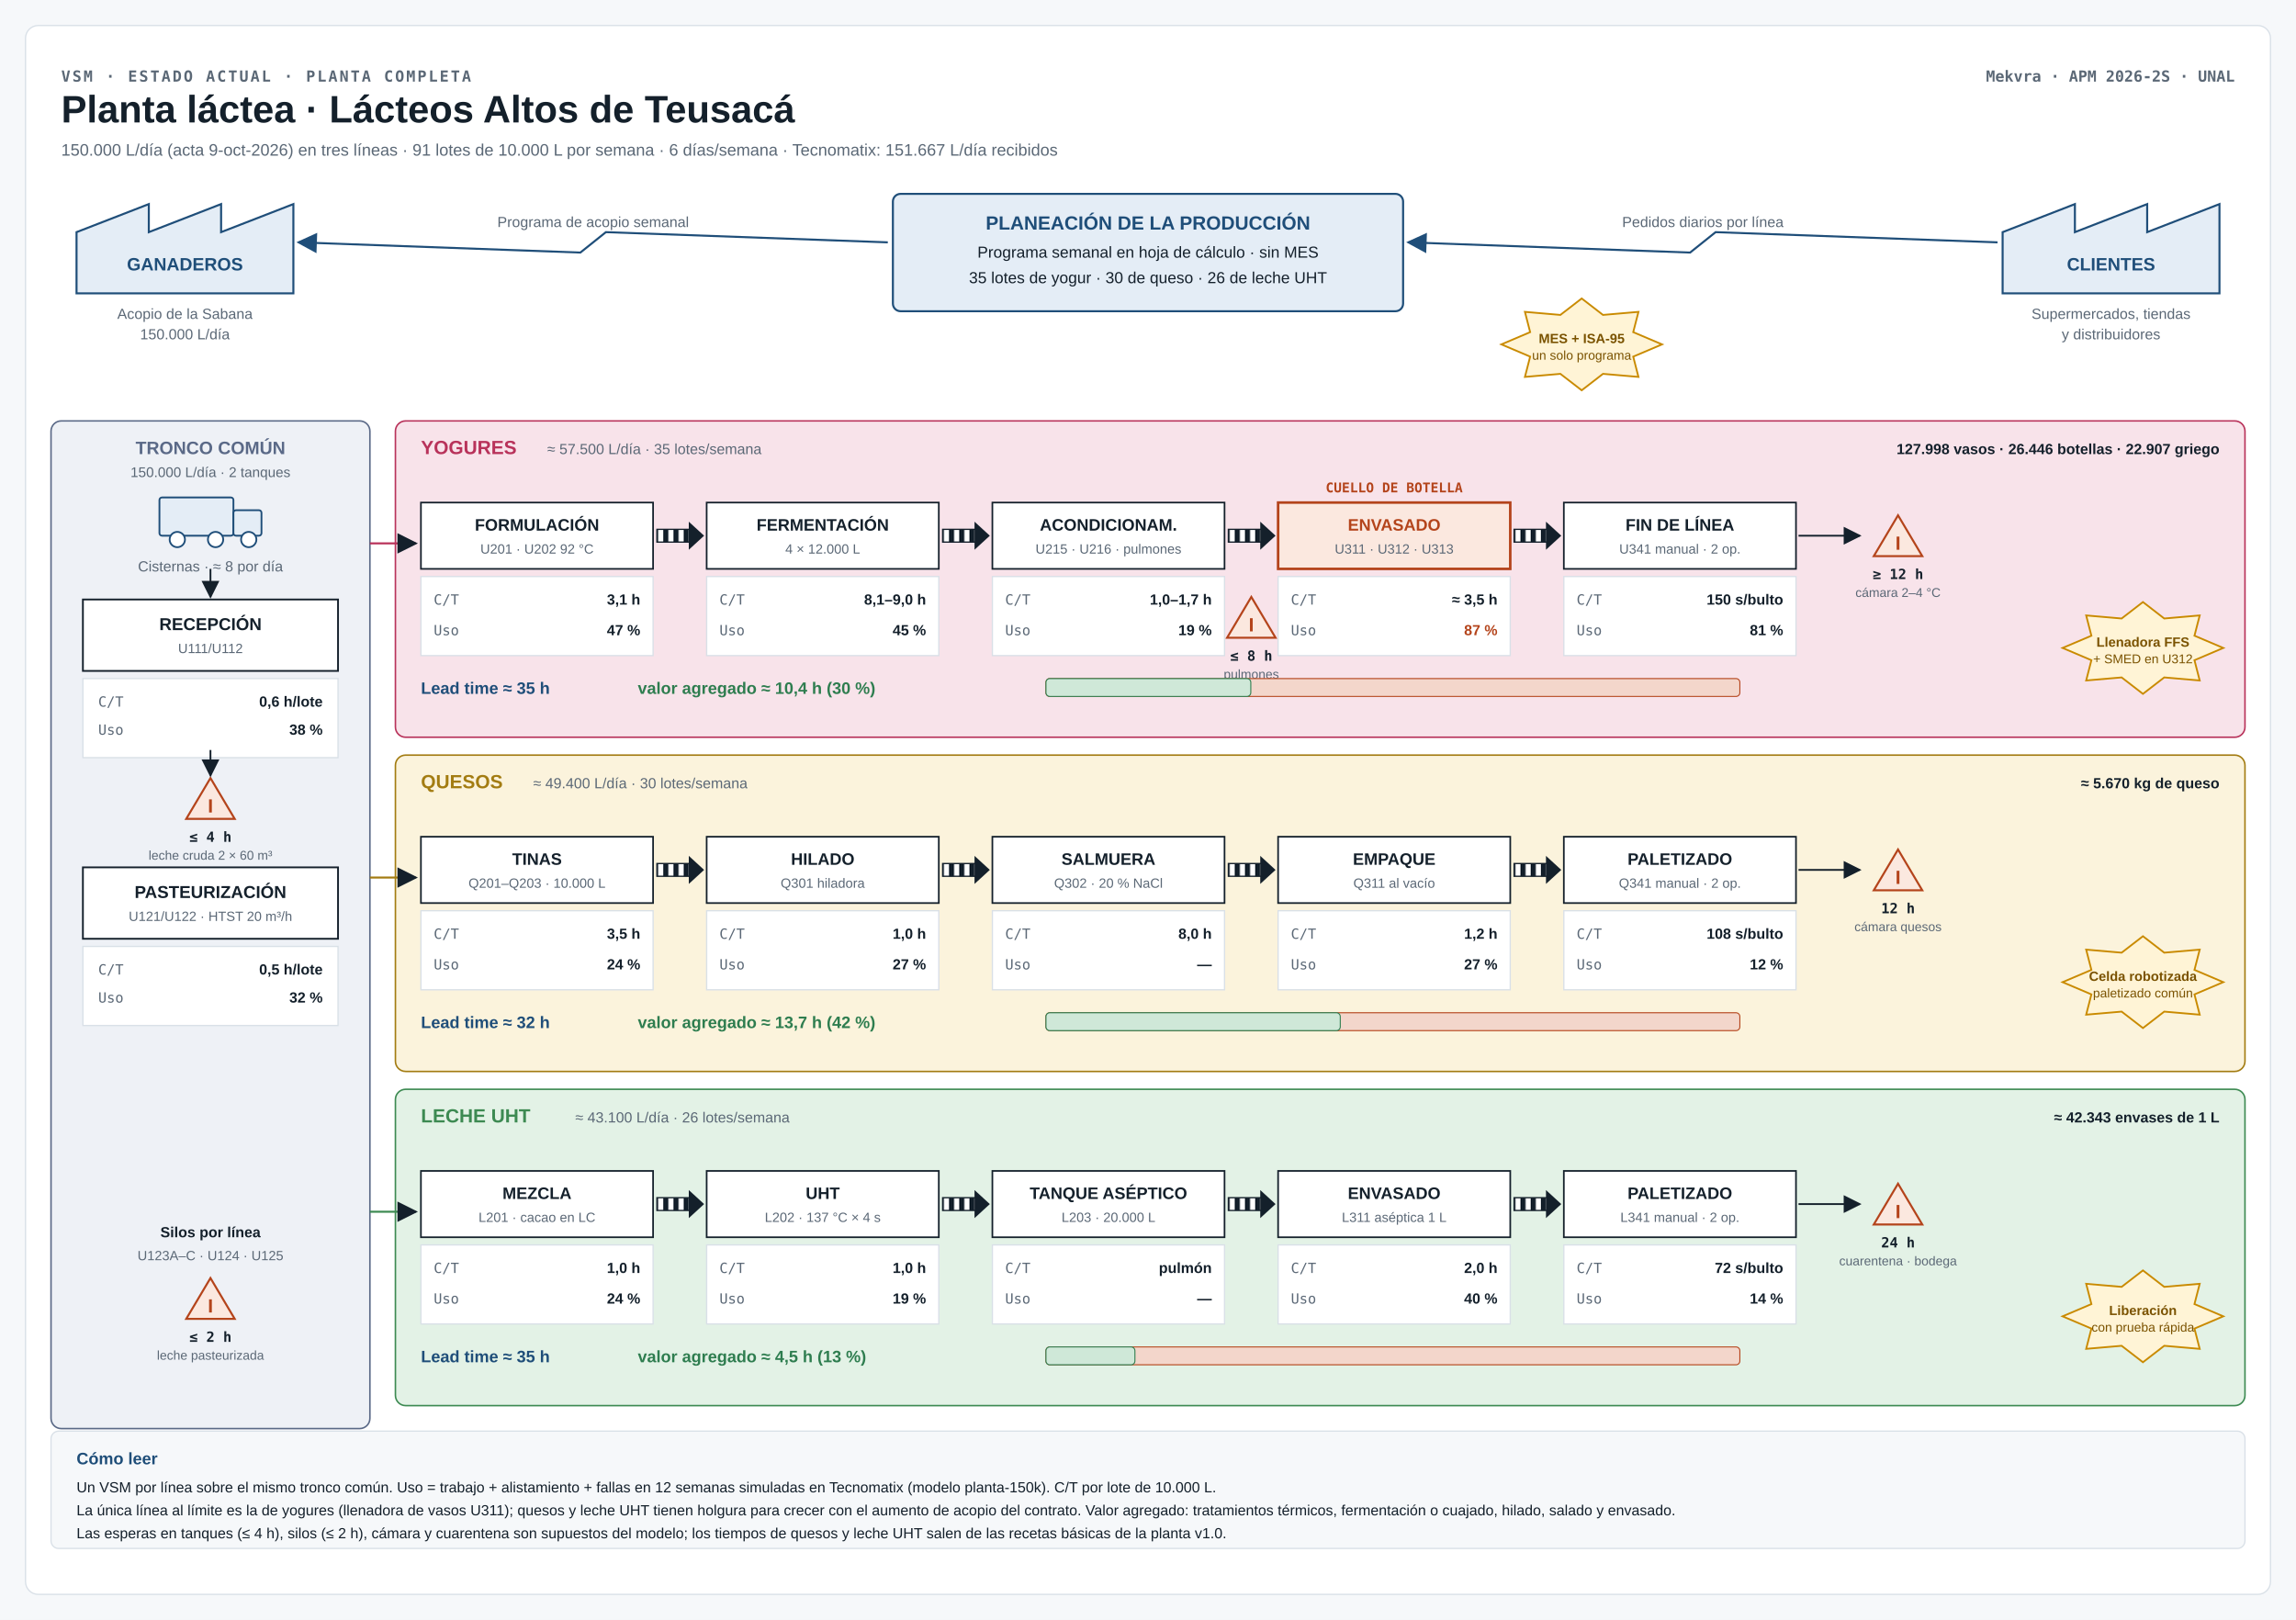
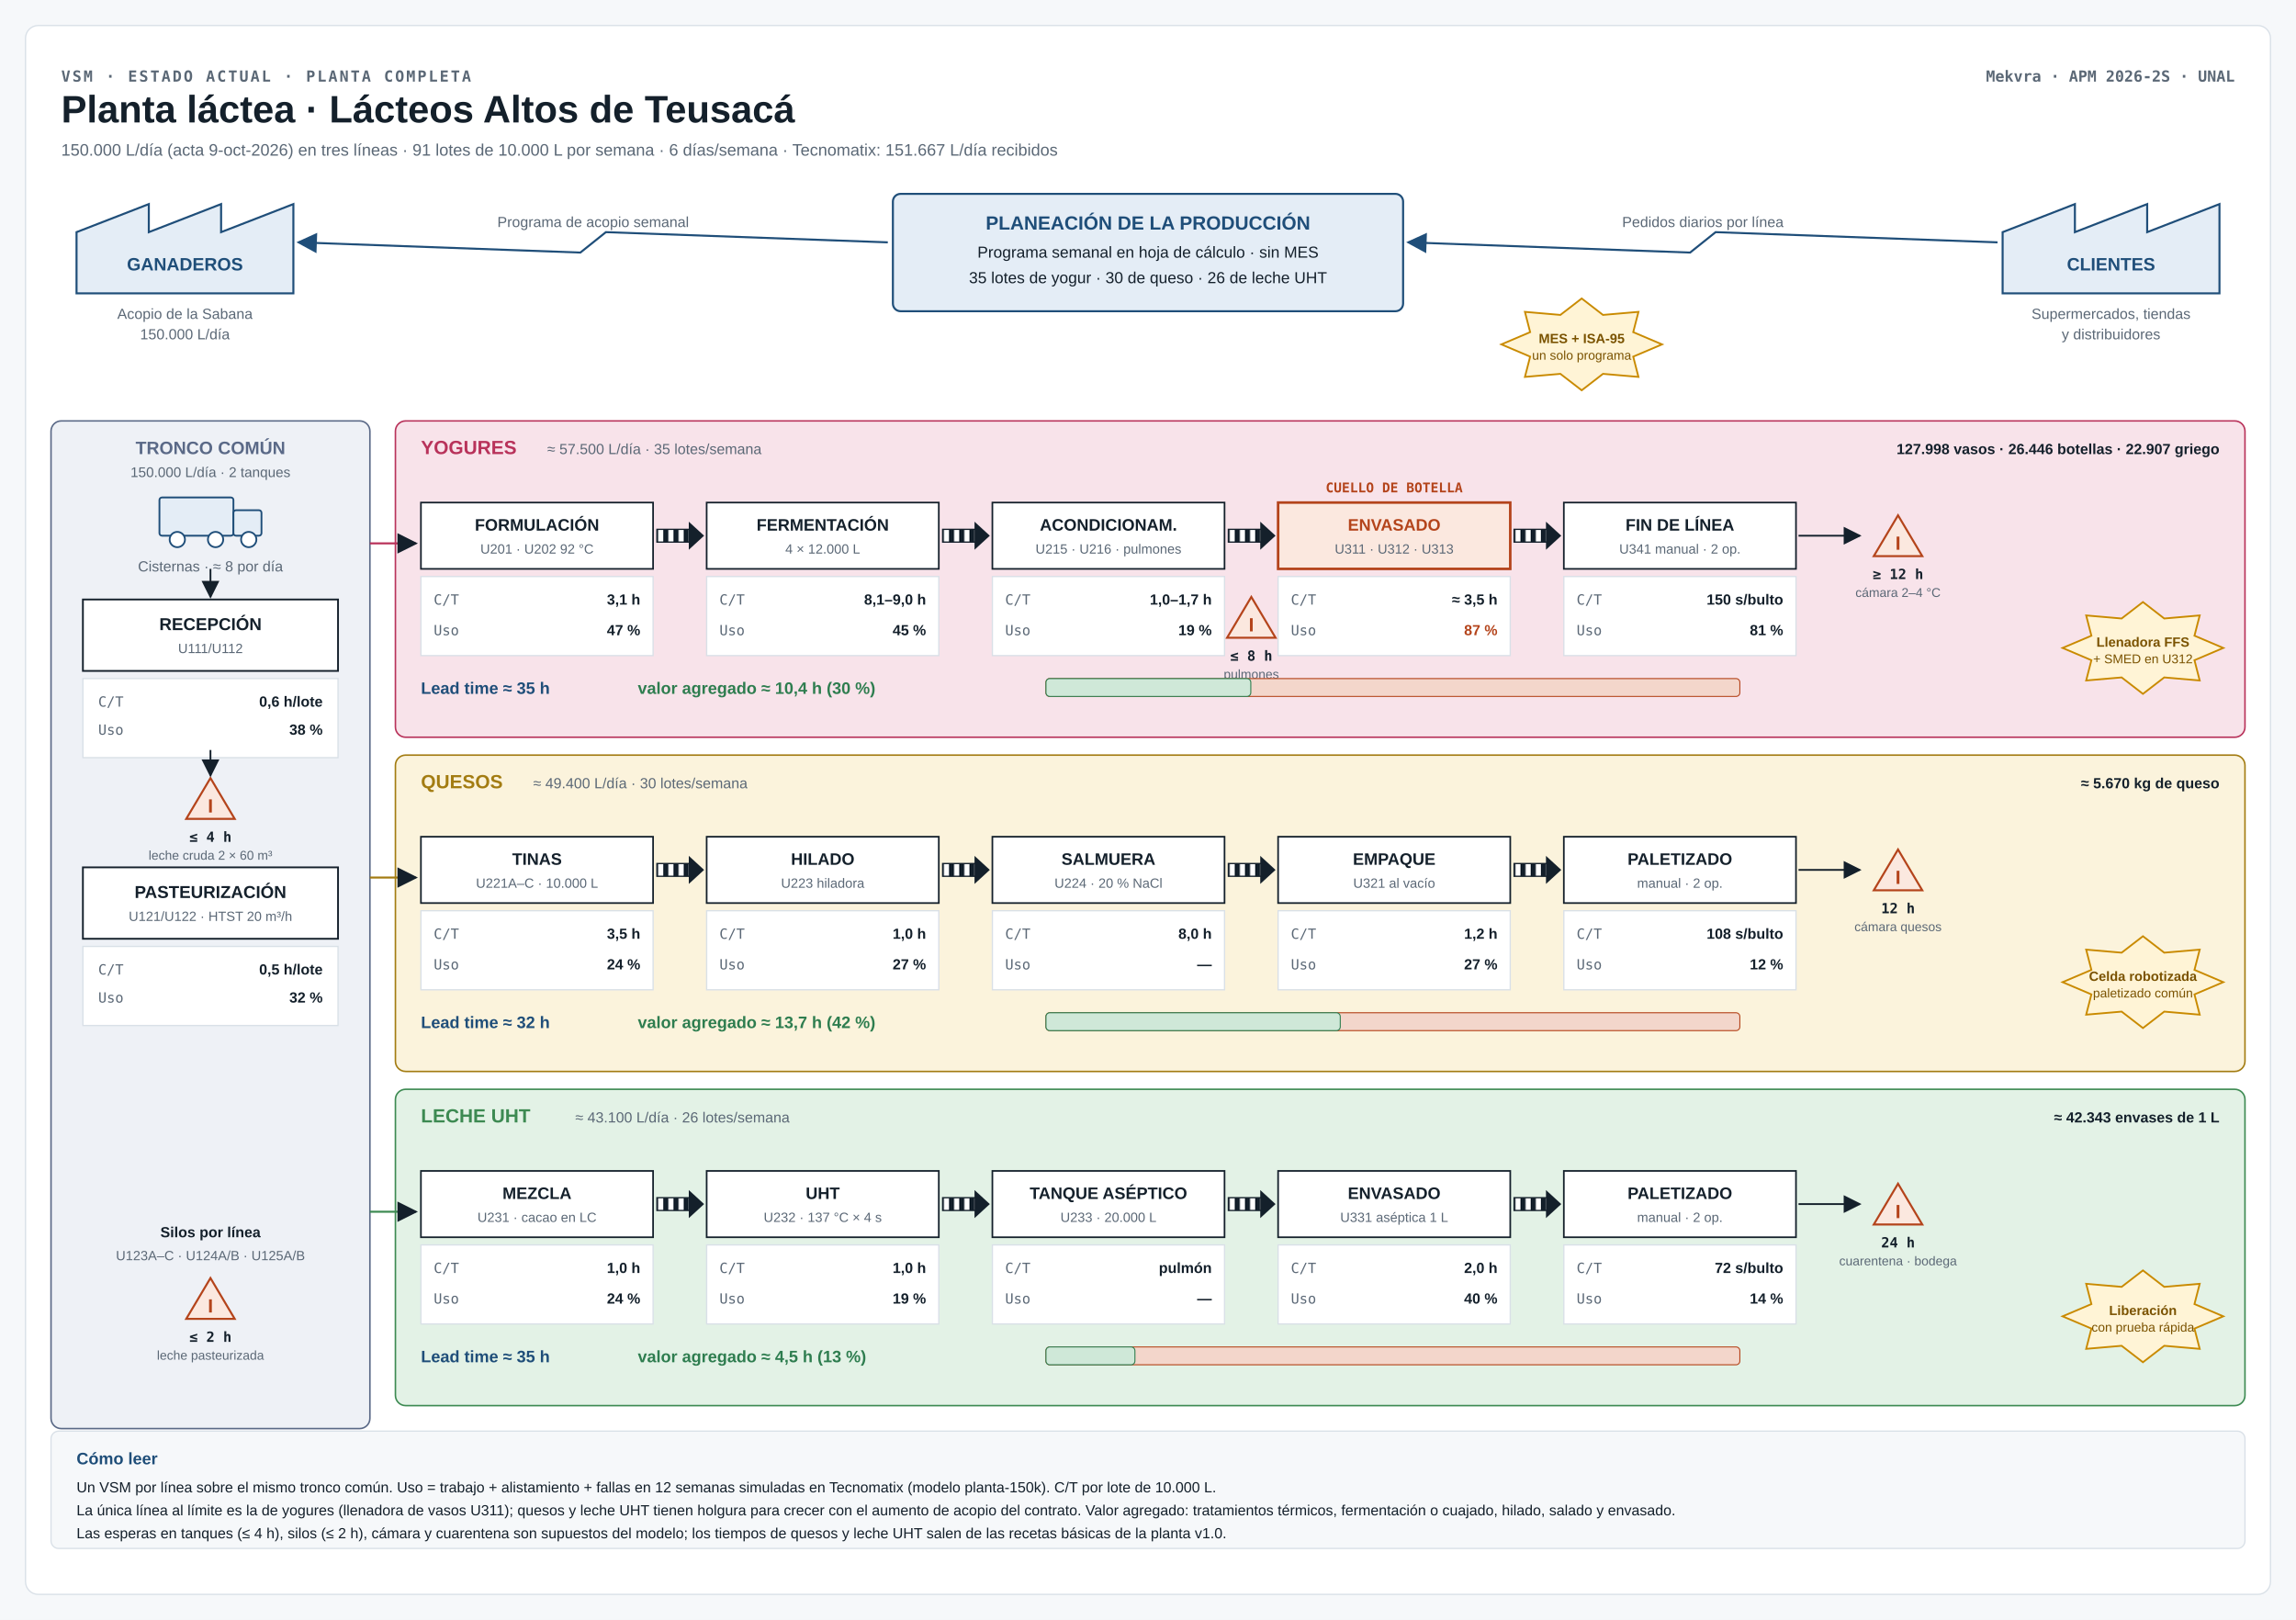
<svg xmlns="http://www.w3.org/2000/svg" viewBox="0 0 1800 1270" width="1800" height="1270">
  <defs>
    <pattern id="rayas" width="8" height="10" patternUnits="userSpaceOnUse">
      <rect width="8" height="10" fill="#ffffff" />
      <rect width="4" height="10" fill="#14202b" />
    </pattern>
    <marker id="punta" markerWidth="10" markerHeight="10" refX="9" refY="5" orient="auto">
      <path d="M0,0 L10,5 L0,10 z" fill="#14202b" />
    </marker>
    <marker id="punta_a" markerWidth="10" markerHeight="10" refX="9" refY="5" orient="auto">
      <path d="M0,0 L10,5 L0,10 z" fill="#1f4e79" />
    </marker>
  </defs>
  <rect width="1800" height="1270" fill="#f6f8fa" />
  <rect x="20" y="20" width="1760" height="1230" rx="10" fill="#ffffff" stroke="#d9e0e7" stroke-width="1" />
  <text x="48" y="64" font-family="'IBM Plex Mono', Consolas, monospace" font-size="12" font-weight="600" fill="#5b6876" text-anchor="start" letter-spacing="1.5">VSM · ESTADO ACTUAL · PLANTA COMPLETA</text>
  <text x="48" y="96" font-family="Archivo, 'Arial Narrow', Arial, sans-serif" font-size="30" font-weight="800" fill="#14202b" text-anchor="start">Planta láctea · Lácteos Altos de Teusacá</text>
  <text x="48" y="122" font-family="'IBM Plex Sans', 'Segoe UI', Arial, sans-serif" font-size="13" font-weight="400" fill="#5b6876" text-anchor="start">150.000 L/día (acta 9-oct-2026) en tres líneas · 91 lotes de 10.000 L por semana · 6 días/semana · Tecnomatix: 151.667 L/día recibidos</text>
  <text x="1752" y="64" font-family="'IBM Plex Mono', Consolas, monospace" font-size="12" font-weight="600" fill="#5b6876" text-anchor="end">Mekvra · APM 2026-2S · UNAL</text>
  <polygon points="60,230 60,182 116.667,160 116.667,182 173.333,160 173.333,182 230,160 230,230" fill="#e4edf6" stroke="#1f4e79" stroke-width="1.6" />
  <text x="145.0" y="212" font-family="Archivo, 'Arial Narrow', Arial, sans-serif" font-size="14" font-weight="700" fill="#1f4e79" text-anchor="middle">GANADEROS</text>
  <text x="145.0" y="250" font-family="'IBM Plex Sans', 'Segoe UI', Arial, sans-serif" font-size="11.5" font-weight="400" fill="#5b6876" text-anchor="middle">Acopio de la Sabana</text>
  <text x="145.0" y="266" font-family="'IBM Plex Sans', 'Segoe UI', Arial, sans-serif" font-size="11.5" font-weight="400" fill="#5b6876" text-anchor="middle">150.000 L/día</text>
  <polygon points="1570,230 1570,182 1626.667,160 1626.667,182 1683.333,160 1683.333,182 1740,160 1740,230" fill="#e4edf6" stroke="#1f4e79" stroke-width="1.6" />
  <text x="1655.0" y="212" font-family="Archivo, 'Arial Narrow', Arial, sans-serif" font-size="14" font-weight="700" fill="#1f4e79" text-anchor="middle">CLIENTES</text>
  <text x="1655.0" y="250" font-family="'IBM Plex Sans', 'Segoe UI', Arial, sans-serif" font-size="11.5" font-weight="400" fill="#5b6876" text-anchor="middle">Supermercados, tiendas</text>
  <text x="1655.0" y="266" font-family="'IBM Plex Sans', 'Segoe UI', Arial, sans-serif" font-size="11.5" font-weight="400" fill="#5b6876" text-anchor="middle">y distribuidores</text>
  <rect x="700" y="152" width="400" height="92" rx="6" fill="#e4edf6" stroke="#1f4e79" stroke-width="1.6" />
  <text x="900" y="180" font-family="Archivo, 'Arial Narrow', Arial, sans-serif" font-size="15" font-weight="800" fill="#1f4e79" text-anchor="middle">PLANEACIÓN DE LA PRODUCCIÓN</text>
  <text x="900" y="202" font-family="'IBM Plex Sans', 'Segoe UI', Arial, sans-serif" font-size="12.5" font-weight="400" fill="#14202b" text-anchor="middle">Programa semanal en hoja de cálculo · sin MES</text>
  <text x="900" y="222" font-family="'IBM Plex Sans', 'Segoe UI', Arial, sans-serif" font-size="12.5" font-weight="400" fill="#14202b" text-anchor="middle">35 lotes de yogur · 30 de queso · 26 de leche UHT</text>
  <polyline points="1566,190 1345.0,182.0 1325.0,198.0 1104,190" fill="none" stroke="#1f4e79" stroke-width="1.6" marker-end="url(#punta_a)" />
  <text x="1335" y="178" font-family="'IBM Plex Sans', 'Segoe UI', Arial, sans-serif" font-size="11.5" font-weight="400" fill="#5b6876" text-anchor="middle">Pedidos diarios por línea</text>
  <polyline points="696,190 475.0,182.0 455.0,198.0 234,190" fill="none" stroke="#1f4e79" stroke-width="1.6" marker-end="url(#punta_a)" />
  <text x="465" y="178" font-family="'IBM Plex Sans', 'Segoe UI', Arial, sans-serif" font-size="11.5" font-weight="400" fill="#5b6876" text-anchor="middle">Programa de acopio semanal</text>
  <polygon points="1240.0,234.0 1256.7,246.9 1284.5,244.5 1280.4,260.4 1303.0,270.0 1280.4,279.6 1284.5,295.5 1256.7,293.1 1240.0,306.0 1223.3,293.1 1195.5,295.5 1199.6,279.6 1177.0,270.0 1199.6,260.4 1195.5,244.5 1223.3,246.9" fill="#fff4d6" stroke="#c98a00" stroke-width="1.4" />
  <text x="1240" y="269" font-family="'IBM Plex Sans', 'Segoe UI', Arial, sans-serif" font-size="10.5" font-weight="700" fill="#7a5200" text-anchor="middle">MES + ISA-95</text>
  <text x="1240" y="282" font-family="'IBM Plex Sans', 'Segoe UI', Arial, sans-serif" font-size="10" font-weight="400" fill="#7a5200" text-anchor="middle">un solo programa</text>
  <rect x="40" y="330" width="250" height="790" rx="8" fill="#eef1f6" stroke="#5a6987" stroke-width="1.2" />
  <text x="165" y="356" font-family="Archivo, 'Arial Narrow', Arial, sans-serif" font-size="14" font-weight="800" fill="#5a6987" text-anchor="middle">TRONCO COMÚN</text>
  <text x="165" y="374" font-family="'IBM Plex Sans', 'Segoe UI', Arial, sans-serif" font-size="11" font-weight="400" fill="#5b6876" text-anchor="middle">150.000 L/día · 2 tanques</text>
  <rect x="125" y="390" width="58" height="30" rx="2" fill="#e4edf6" stroke="#1f4e79" stroke-width="1.4" />
  <rect x="183" y="400" width="22" height="20" rx="2" fill="#e4edf6" stroke="#1f4e79" stroke-width="1.4" />
  <circle cx="139" cy="423" r="6" fill="#ffffff" stroke="#1f4e79" stroke-width="1.4" />
  <circle cx="169" cy="423" r="6" fill="#ffffff" stroke="#1f4e79" stroke-width="1.4" />
  <circle cx="195" cy="423" r="6" fill="#ffffff" stroke="#1f4e79" stroke-width="1.4" />
  <text x="165" y="448" font-family="'IBM Plex Sans', 'Segoe UI', Arial, sans-serif" font-size="11.5" font-weight="400" fill="#5b6876" text-anchor="middle">Cisternas · ≈ 8 por día</text>
  <rect x="65" y="470" width="200" height="56" rx="0" fill="#ffffff" stroke="#14202b" stroke-width="1.4" />
  <text x="165" y="494" font-family="Archivo, 'Arial Narrow', Arial, sans-serif" font-size="13.5" font-weight="800" fill="#14202b" text-anchor="middle">RECEPCIÓN</text>
  <text x="165" y="512" font-family="'IBM Plex Sans', 'Segoe UI', Arial, sans-serif" font-size="10.5" font-weight="400" fill="#5b6876" text-anchor="middle">U111/U112</text>
  <rect x="65" y="532" width="200" height="62" rx="0" fill="#ffffff" stroke="#d9e0e7" stroke-width="1" />
  <text x="77" y="554" font-family="'IBM Plex Mono', Consolas, monospace" font-size="11" font-weight="500" fill="#5b6876" text-anchor="start">C/T</text>
  <text x="253" y="554" font-family="'IBM Plex Sans', 'Segoe UI', Arial, sans-serif" font-size="11.5" font-weight="600" fill="#14202b" text-anchor="end">0,6 h/lote</text>
  <text x="77" y="576" font-family="'IBM Plex Mono', Consolas, monospace" font-size="11" font-weight="500" fill="#5b6876" text-anchor="start">Uso</text>
  <text x="253" y="576" font-family="'IBM Plex Sans', 'Segoe UI', Arial, sans-serif" font-size="11.5" font-weight="600" fill="#14202b" text-anchor="end">38 %</text>
  <polygon points="165,610 146,642 184,642" fill="#fbe8df" stroke="#b4441b" stroke-width="1.6" />
  <text x="165" y="637" font-family="Archivo, 'Arial Narrow', Arial, sans-serif" font-size="15" font-weight="800" fill="#b4441b" text-anchor="middle">I</text>
  <text x="165" y="660" font-family="'IBM Plex Mono', Consolas, monospace" font-size="11" font-weight="600" fill="#14202b" text-anchor="middle">≤ 4 h</text>
  <text x="165" y="674" font-family="'IBM Plex Sans', 'Segoe UI', Arial, sans-serif" font-size="10" font-weight="400" fill="#5b6876" text-anchor="middle">leche cruda 2 × 60 m³</text>
  <line x1="165" y1="588" x2="165" y2="608" stroke="#14202b" stroke-width="1.4" marker-end="url(#punta)" />
  <rect x="65" y="680" width="200" height="56" rx="0" fill="#ffffff" stroke="#14202b" stroke-width="1.4" />
  <text x="165" y="704" font-family="Archivo, 'Arial Narrow', Arial, sans-serif" font-size="13.5" font-weight="800" fill="#14202b" text-anchor="middle">PASTEURIZACIÓN</text>
  <text x="165" y="722" font-family="'IBM Plex Sans', 'Segoe UI', Arial, sans-serif" font-size="10.5" font-weight="400" fill="#5b6876" text-anchor="middle">U121/U122 · HTST 20 m³/h</text>
  <rect x="65" y="742" width="200" height="62" rx="0" fill="#ffffff" stroke="#d9e0e7" stroke-width="1" />
  <text x="77" y="764" font-family="'IBM Plex Mono', Consolas, monospace" font-size="11" font-weight="500" fill="#5b6876" text-anchor="start">C/T</text>
  <text x="253" y="764" font-family="'IBM Plex Sans', 'Segoe UI', Arial, sans-serif" font-size="11.5" font-weight="600" fill="#14202b" text-anchor="end">0,5 h/lote</text>
  <text x="77" y="786" font-family="'IBM Plex Mono', Consolas, monospace" font-size="11" font-weight="500" fill="#5b6876" text-anchor="start">Uso</text>
  <text x="253" y="786" font-family="'IBM Plex Sans', 'Segoe UI', Arial, sans-serif" font-size="11.5" font-weight="600" fill="#14202b" text-anchor="end">32 %</text>
  <line x1="165" y1="446" x2="165" y2="468" stroke="#14202b" stroke-width="1.4" marker-end="url(#punta)" />
  <text x="165" y="970" font-family="'IBM Plex Sans', 'Segoe UI', Arial, sans-serif" font-size="11.5" font-weight="700" fill="#14202b" text-anchor="middle">Silos por línea</text>
-   <text x="165" y="988" font-family="'IBM Plex Sans', 'Segoe UI', Arial, sans-serif" font-size="10.5" font-weight="400" fill="#5b6876" text-anchor="middle">U123A–C · U124 · U125</text>
+   <text x="165" y="988" font-family="'IBM Plex Sans', 'Segoe UI', Arial, sans-serif" font-size="10.5" font-weight="400" fill="#5b6876" text-anchor="middle">U123A–C · U124A/B · U125A/B</text>
  <polygon points="165,1002 146,1034 184,1034" fill="#fbe8df" stroke="#b4441b" stroke-width="1.6" />
  <text x="165" y="1029" font-family="Archivo, 'Arial Narrow', Arial, sans-serif" font-size="15" font-weight="800" fill="#b4441b" text-anchor="middle">I</text>
  <text x="165" y="1052" font-family="'IBM Plex Mono', Consolas, monospace" font-size="11" font-weight="600" fill="#14202b" text-anchor="middle">≤ 2 h</text>
  <text x="165" y="1066" font-family="'IBM Plex Sans', 'Segoe UI', Arial, sans-serif" font-size="10" font-weight="400" fill="#5b6876" text-anchor="middle">leche pasteurizada</text>
  <rect x="310" y="330" width="1450" height="248" rx="8" fill="#f8e3ea" stroke="#b8325a" stroke-width="1.2" />
  <text x="330" y="356" font-family="Archivo, 'Arial Narrow', Arial, sans-serif" font-size="15" font-weight="800" fill="#b8325a" text-anchor="start">YOGURES</text>
  <text x="429" y="356" font-family="'IBM Plex Sans', 'Segoe UI', Arial, sans-serif" font-size="11.5" font-weight="400" fill="#5b6876" text-anchor="start">≈ 57.500 L/día · 35 lotes/semana</text>
  <text x="1740" y="356" font-family="'IBM Plex Sans', 'Segoe UI', Arial, sans-serif" font-size="11.5" font-weight="600" fill="#14202b" text-anchor="end">127.998 vasos · 26.446 botellas · 22.907 griego</text>
  <line x1="290" y1="426" x2="326" y2="426" stroke="#b8325a" stroke-width="1.6" marker-end="url(#punta)" />
  <rect x="330" y="394" width="182" height="52" rx="0" fill="#ffffff" stroke="#14202b" stroke-width="1.3" />
  <text x="421.0" y="416" font-family="Archivo, 'Arial Narrow', Arial, sans-serif" font-size="13" font-weight="800" fill="#14202b" text-anchor="middle">FORMULACIÓN</text>
  <text x="421.0" y="434" font-family="'IBM Plex Sans', 'Segoe UI', Arial, sans-serif" font-size="10.5" font-weight="400" fill="#5b6876" text-anchor="middle">U201 · U202 92 °C</text>
  <rect x="330" y="452" width="182" height="62" rx="0" fill="#ffffff" stroke="#d9e0e7" stroke-width="1" />
  <text x="340" y="474" font-family="'IBM Plex Mono', Consolas, monospace" font-size="11" font-weight="500" fill="#5b6876" text-anchor="start">C/T</text>
  <text x="502" y="474" font-family="'IBM Plex Sans', 'Segoe UI', Arial, sans-serif" font-size="11.5" font-weight="600" fill="#14202b" text-anchor="end">3,1 h</text>
  <text x="340" y="498" font-family="'IBM Plex Mono', Consolas, monospace" font-size="11" font-weight="500" fill="#5b6876" text-anchor="start">Uso</text>
  <text x="502" y="498" font-family="'IBM Plex Sans', 'Segoe UI', Arial, sans-serif" font-size="11.5" font-weight="600" fill="#14202b" text-anchor="end">47 %</text>
  <rect x="515" y="415" width="27" height="10" fill="url(#rayas)" stroke="#14202b" stroke-width="1" />
  <polygon points="540,409 552,420 540,431" fill="#14202b" />
  <rect x="554" y="394" width="182" height="52" rx="0" fill="#ffffff" stroke="#14202b" stroke-width="1.3" />
  <text x="645.0" y="416" font-family="Archivo, 'Arial Narrow', Arial, sans-serif" font-size="13" font-weight="800" fill="#14202b" text-anchor="middle">FERMENTACIÓN</text>
  <text x="645.0" y="434" font-family="'IBM Plex Sans', 'Segoe UI', Arial, sans-serif" font-size="10.5" font-weight="400" fill="#5b6876" text-anchor="middle">4 × 12.000 L</text>
  <rect x="554" y="452" width="182" height="62" rx="0" fill="#ffffff" stroke="#d9e0e7" stroke-width="1" />
  <text x="564" y="474" font-family="'IBM Plex Mono', Consolas, monospace" font-size="11" font-weight="500" fill="#5b6876" text-anchor="start">C/T</text>
  <text x="726" y="474" font-family="'IBM Plex Sans', 'Segoe UI', Arial, sans-serif" font-size="11.5" font-weight="600" fill="#14202b" text-anchor="end">8,1–9,0 h</text>
  <text x="564" y="498" font-family="'IBM Plex Mono', Consolas, monospace" font-size="11" font-weight="500" fill="#5b6876" text-anchor="start">Uso</text>
  <text x="726" y="498" font-family="'IBM Plex Sans', 'Segoe UI', Arial, sans-serif" font-size="11.5" font-weight="600" fill="#14202b" text-anchor="end">45 %</text>
  <rect x="739" y="415" width="27" height="10" fill="url(#rayas)" stroke="#14202b" stroke-width="1" />
  <polygon points="764,409 776,420 764,431" fill="#14202b" />
  <rect x="778" y="394" width="182" height="52" rx="0" fill="#ffffff" stroke="#14202b" stroke-width="1.3" />
  <text x="869.0" y="416" font-family="Archivo, 'Arial Narrow', Arial, sans-serif" font-size="13" font-weight="800" fill="#14202b" text-anchor="middle">ACONDICIONAM.</text>
  <text x="869.0" y="434" font-family="'IBM Plex Sans', 'Segoe UI', Arial, sans-serif" font-size="10.5" font-weight="400" fill="#5b6876" text-anchor="middle">U215 · U216 · pulmones</text>
  <rect x="778" y="452" width="182" height="62" rx="0" fill="#ffffff" stroke="#d9e0e7" stroke-width="1" />
  <text x="788" y="474" font-family="'IBM Plex Mono', Consolas, monospace" font-size="11" font-weight="500" fill="#5b6876" text-anchor="start">C/T</text>
  <text x="950" y="474" font-family="'IBM Plex Sans', 'Segoe UI', Arial, sans-serif" font-size="11.5" font-weight="600" fill="#14202b" text-anchor="end">1,0–1,7 h</text>
  <text x="788" y="498" font-family="'IBM Plex Mono', Consolas, monospace" font-size="11" font-weight="500" fill="#5b6876" text-anchor="start">Uso</text>
  <text x="950" y="498" font-family="'IBM Plex Sans', 'Segoe UI', Arial, sans-serif" font-size="11.5" font-weight="600" fill="#14202b" text-anchor="end">19 %</text>
  <polygon points="981.0,468 962.0,500 1000.0,500" fill="#fbe8df" stroke="#b4441b" stroke-width="1.6" />
  <text x="981.0" y="495" font-family="Archivo, 'Arial Narrow', Arial, sans-serif" font-size="15" font-weight="800" fill="#b4441b" text-anchor="middle">I</text>
  <text x="981.0" y="518" font-family="'IBM Plex Mono', Consolas, monospace" font-size="11" font-weight="600" fill="#14202b" text-anchor="middle">≤ 8 h</text>
  <text x="981.0" y="532" font-family="'IBM Plex Sans', 'Segoe UI', Arial, sans-serif" font-size="10" font-weight="400" fill="#5b6876" text-anchor="middle">pulmones</text>
  <rect x="963" y="415" width="27" height="10" fill="url(#rayas)" stroke="#14202b" stroke-width="1" />
  <polygon points="988,409 1000,420 988,431" fill="#14202b" />
  <rect x="1002" y="394" width="182" height="52" rx="0" fill="#fbe8df" stroke="#b4441b" stroke-width="2" />
  <text x="1093.0" y="416" font-family="Archivo, 'Arial Narrow', Arial, sans-serif" font-size="13" font-weight="800" fill="#b4441b" text-anchor="middle">ENVASADO</text>
  <text x="1093.0" y="434" font-family="'IBM Plex Sans', 'Segoe UI', Arial, sans-serif" font-size="10.5" font-weight="400" fill="#5b6876" text-anchor="middle">U311 · U312 · U313</text>
  <rect x="1002" y="452" width="182" height="62" rx="0" fill="#ffffff" stroke="#d9e0e7" stroke-width="1" />
  <text x="1012" y="474" font-family="'IBM Plex Mono', Consolas, monospace" font-size="11" font-weight="500" fill="#5b6876" text-anchor="start">C/T</text>
  <text x="1174" y="474" font-family="'IBM Plex Sans', 'Segoe UI', Arial, sans-serif" font-size="11.5" font-weight="600" fill="#14202b" text-anchor="end">≈ 3,5 h</text>
  <text x="1012" y="498" font-family="'IBM Plex Mono', Consolas, monospace" font-size="11" font-weight="500" fill="#5b6876" text-anchor="start">Uso</text>
  <text x="1174" y="498" font-family="'IBM Plex Sans', 'Segoe UI', Arial, sans-serif" font-size="11.5" font-weight="600" fill="#b4441b" text-anchor="end">87 %</text>
  <text x="1093.0" y="386" font-family="'IBM Plex Mono', Consolas, monospace" font-size="10.5" font-weight="700" fill="#b4441b" text-anchor="middle">CUELLO DE BOTELLA</text>
  <rect x="1187" y="415" width="27" height="10" fill="url(#rayas)" stroke="#14202b" stroke-width="1" />
  <polygon points="1212,409 1224,420 1212,431" fill="#14202b" />
  <rect x="1226" y="394" width="182" height="52" rx="0" fill="#ffffff" stroke="#14202b" stroke-width="1.3" />
  <text x="1317.0" y="416" font-family="Archivo, 'Arial Narrow', Arial, sans-serif" font-size="13" font-weight="800" fill="#14202b" text-anchor="middle">FIN DE LÍNEA</text>
  <text x="1317.0" y="434" font-family="'IBM Plex Sans', 'Segoe UI', Arial, sans-serif" font-size="10.5" font-weight="400" fill="#5b6876" text-anchor="middle">U341 manual · 2 op.</text>
  <rect x="1226" y="452" width="182" height="62" rx="0" fill="#ffffff" stroke="#d9e0e7" stroke-width="1" />
  <text x="1236" y="474" font-family="'IBM Plex Mono', Consolas, monospace" font-size="11" font-weight="500" fill="#5b6876" text-anchor="start">C/T</text>
  <text x="1398" y="474" font-family="'IBM Plex Sans', 'Segoe UI', Arial, sans-serif" font-size="11.5" font-weight="600" fill="#14202b" text-anchor="end">150 s/bulto</text>
  <text x="1236" y="498" font-family="'IBM Plex Mono', Consolas, monospace" font-size="11" font-weight="500" fill="#5b6876" text-anchor="start">Uso</text>
  <text x="1398" y="498" font-family="'IBM Plex Sans', 'Segoe UI', Arial, sans-serif" font-size="11.5" font-weight="600" fill="#14202b" text-anchor="end">81 %</text>
  <line x1="1410" y1="420" x2="1458" y2="420" stroke="#14202b" stroke-width="1.4" marker-end="url(#punta)" />
  <polygon points="1488,404 1469,436 1507,436" fill="#fbe8df" stroke="#b4441b" stroke-width="1.6" />
  <text x="1488" y="431" font-family="Archivo, 'Arial Narrow', Arial, sans-serif" font-size="15" font-weight="800" fill="#b4441b" text-anchor="middle">I</text>
  <text x="1488" y="454" font-family="'IBM Plex Mono', Consolas, monospace" font-size="11" font-weight="600" fill="#14202b" text-anchor="middle">≥ 12 h</text>
  <text x="1488" y="468" font-family="'IBM Plex Sans', 'Segoe UI', Arial, sans-serif" font-size="10" font-weight="400" fill="#5b6876" text-anchor="middle">cámara 2–4 °C</text>
  <text x="330" y="544" font-family="Archivo, 'Arial Narrow', Arial, sans-serif" font-size="13" font-weight="800" fill="#1f4e79" text-anchor="start">Lead time ≈ 35 h</text>
  <text x="500" y="544" font-family="Archivo, 'Arial Narrow', Arial, sans-serif" font-size="13" font-weight="700" fill="#2e7d4f" text-anchor="start">valor agregado ≈ 10,4 h (30 %)</text>
  <rect x="820" y="532" width="544.0" height="14" rx="3" fill="#f3d6cb" stroke="#b4441b" stroke-width="0.8" />
  <rect x="820" y="532" width="160.588" height="14" rx="3" fill="#cfe8d8" stroke="#2e7d4f" stroke-width="0.8" />
  <rect x="310" y="592" width="1450" height="248" rx="8" fill="#fbf3dc" stroke="#a37c12" stroke-width="1.2" />
  <text x="330" y="618" font-family="Archivo, 'Arial Narrow', Arial, sans-serif" font-size="15" font-weight="800" fill="#a37c12" text-anchor="start">QUESOS</text>
  <text x="418" y="618" font-family="'IBM Plex Sans', 'Segoe UI', Arial, sans-serif" font-size="11.5" font-weight="400" fill="#5b6876" text-anchor="start">≈ 49.400 L/día · 30 lotes/semana</text>
  <text x="1740" y="618" font-family="'IBM Plex Sans', 'Segoe UI', Arial, sans-serif" font-size="11.5" font-weight="600" fill="#14202b" text-anchor="end">≈ 5.670 kg de queso</text>
  <line x1="290" y1="688" x2="326" y2="688" stroke="#a37c12" stroke-width="1.6" marker-end="url(#punta)" />
  <rect x="330" y="656" width="182" height="52" rx="0" fill="#ffffff" stroke="#14202b" stroke-width="1.3" />
  <text x="421.0" y="678" font-family="Archivo, 'Arial Narrow', Arial, sans-serif" font-size="13" font-weight="800" fill="#14202b" text-anchor="middle">TINAS</text>
-   <text x="421.0" y="696" font-family="'IBM Plex Sans', 'Segoe UI', Arial, sans-serif" font-size="10.5" font-weight="400" fill="#5b6876" text-anchor="middle">Q201–Q203 · 10.000 L</text>
+   <text x="421.0" y="696" font-family="'IBM Plex Sans', 'Segoe UI', Arial, sans-serif" font-size="10.5" font-weight="400" fill="#5b6876" text-anchor="middle">U221A–C · 10.000 L</text>
  <rect x="330" y="714" width="182" height="62" rx="0" fill="#ffffff" stroke="#d9e0e7" stroke-width="1" />
  <text x="340" y="736" font-family="'IBM Plex Mono', Consolas, monospace" font-size="11" font-weight="500" fill="#5b6876" text-anchor="start">C/T</text>
  <text x="502" y="736" font-family="'IBM Plex Sans', 'Segoe UI', Arial, sans-serif" font-size="11.5" font-weight="600" fill="#14202b" text-anchor="end">3,5 h</text>
  <text x="340" y="760" font-family="'IBM Plex Mono', Consolas, monospace" font-size="11" font-weight="500" fill="#5b6876" text-anchor="start">Uso</text>
  <text x="502" y="760" font-family="'IBM Plex Sans', 'Segoe UI', Arial, sans-serif" font-size="11.5" font-weight="600" fill="#14202b" text-anchor="end">24 %</text>
  <rect x="515" y="677" width="27" height="10" fill="url(#rayas)" stroke="#14202b" stroke-width="1" />
  <polygon points="540,671 552,682 540,693" fill="#14202b" />
  <rect x="554" y="656" width="182" height="52" rx="0" fill="#ffffff" stroke="#14202b" stroke-width="1.3" />
  <text x="645.0" y="678" font-family="Archivo, 'Arial Narrow', Arial, sans-serif" font-size="13" font-weight="800" fill="#14202b" text-anchor="middle">HILADO</text>
-   <text x="645.0" y="696" font-family="'IBM Plex Sans', 'Segoe UI', Arial, sans-serif" font-size="10.5" font-weight="400" fill="#5b6876" text-anchor="middle">Q301 hiladora</text>
+   <text x="645.0" y="696" font-family="'IBM Plex Sans', 'Segoe UI', Arial, sans-serif" font-size="10.5" font-weight="400" fill="#5b6876" text-anchor="middle">U223 hiladora</text>
  <rect x="554" y="714" width="182" height="62" rx="0" fill="#ffffff" stroke="#d9e0e7" stroke-width="1" />
  <text x="564" y="736" font-family="'IBM Plex Mono', Consolas, monospace" font-size="11" font-weight="500" fill="#5b6876" text-anchor="start">C/T</text>
  <text x="726" y="736" font-family="'IBM Plex Sans', 'Segoe UI', Arial, sans-serif" font-size="11.5" font-weight="600" fill="#14202b" text-anchor="end">1,0 h</text>
  <text x="564" y="760" font-family="'IBM Plex Mono', Consolas, monospace" font-size="11" font-weight="500" fill="#5b6876" text-anchor="start">Uso</text>
  <text x="726" y="760" font-family="'IBM Plex Sans', 'Segoe UI', Arial, sans-serif" font-size="11.5" font-weight="600" fill="#14202b" text-anchor="end">27 %</text>
  <rect x="739" y="677" width="27" height="10" fill="url(#rayas)" stroke="#14202b" stroke-width="1" />
  <polygon points="764,671 776,682 764,693" fill="#14202b" />
  <rect x="778" y="656" width="182" height="52" rx="0" fill="#ffffff" stroke="#14202b" stroke-width="1.3" />
  <text x="869.0" y="678" font-family="Archivo, 'Arial Narrow', Arial, sans-serif" font-size="13" font-weight="800" fill="#14202b" text-anchor="middle">SALMUERA</text>
-   <text x="869.0" y="696" font-family="'IBM Plex Sans', 'Segoe UI', Arial, sans-serif" font-size="10.5" font-weight="400" fill="#5b6876" text-anchor="middle">Q302 · 20 % NaCl</text>
+   <text x="869.0" y="696" font-family="'IBM Plex Sans', 'Segoe UI', Arial, sans-serif" font-size="10.5" font-weight="400" fill="#5b6876" text-anchor="middle">U224 · 20 % NaCl</text>
  <rect x="778" y="714" width="182" height="62" rx="0" fill="#ffffff" stroke="#d9e0e7" stroke-width="1" />
  <text x="788" y="736" font-family="'IBM Plex Mono', Consolas, monospace" font-size="11" font-weight="500" fill="#5b6876" text-anchor="start">C/T</text>
  <text x="950" y="736" font-family="'IBM Plex Sans', 'Segoe UI', Arial, sans-serif" font-size="11.5" font-weight="600" fill="#14202b" text-anchor="end">8,0 h</text>
  <text x="788" y="760" font-family="'IBM Plex Mono', Consolas, monospace" font-size="11" font-weight="500" fill="#5b6876" text-anchor="start">Uso</text>
  <text x="950" y="760" font-family="'IBM Plex Sans', 'Segoe UI', Arial, sans-serif" font-size="11.5" font-weight="600" fill="#14202b" text-anchor="end">—</text>
  <rect x="963" y="677" width="27" height="10" fill="url(#rayas)" stroke="#14202b" stroke-width="1" />
  <polygon points="988,671 1000,682 988,693" fill="#14202b" />
  <rect x="1002" y="656" width="182" height="52" rx="0" fill="#ffffff" stroke="#14202b" stroke-width="1.3" />
  <text x="1093.0" y="678" font-family="Archivo, 'Arial Narrow', Arial, sans-serif" font-size="13" font-weight="800" fill="#14202b" text-anchor="middle">EMPAQUE</text>
-   <text x="1093.0" y="696" font-family="'IBM Plex Sans', 'Segoe UI', Arial, sans-serif" font-size="10.5" font-weight="400" fill="#5b6876" text-anchor="middle">Q311 al vacío</text>
+   <text x="1093.0" y="696" font-family="'IBM Plex Sans', 'Segoe UI', Arial, sans-serif" font-size="10.5" font-weight="400" fill="#5b6876" text-anchor="middle">U321 al vacío</text>
  <rect x="1002" y="714" width="182" height="62" rx="0" fill="#ffffff" stroke="#d9e0e7" stroke-width="1" />
  <text x="1012" y="736" font-family="'IBM Plex Mono', Consolas, monospace" font-size="11" font-weight="500" fill="#5b6876" text-anchor="start">C/T</text>
  <text x="1174" y="736" font-family="'IBM Plex Sans', 'Segoe UI', Arial, sans-serif" font-size="11.5" font-weight="600" fill="#14202b" text-anchor="end">1,2 h</text>
  <text x="1012" y="760" font-family="'IBM Plex Mono', Consolas, monospace" font-size="11" font-weight="500" fill="#5b6876" text-anchor="start">Uso</text>
  <text x="1174" y="760" font-family="'IBM Plex Sans', 'Segoe UI', Arial, sans-serif" font-size="11.5" font-weight="600" fill="#14202b" text-anchor="end">27 %</text>
  <rect x="1187" y="677" width="27" height="10" fill="url(#rayas)" stroke="#14202b" stroke-width="1" />
  <polygon points="1212,671 1224,682 1212,693" fill="#14202b" />
  <rect x="1226" y="656" width="182" height="52" rx="0" fill="#ffffff" stroke="#14202b" stroke-width="1.3" />
  <text x="1317.0" y="678" font-family="Archivo, 'Arial Narrow', Arial, sans-serif" font-size="13" font-weight="800" fill="#14202b" text-anchor="middle">PALETIZADO</text>
-   <text x="1317.0" y="696" font-family="'IBM Plex Sans', 'Segoe UI', Arial, sans-serif" font-size="10.5" font-weight="400" fill="#5b6876" text-anchor="middle">Q341 manual · 2 op.</text>
+   <text x="1317.0" y="696" font-family="'IBM Plex Sans', 'Segoe UI', Arial, sans-serif" font-size="10.5" font-weight="400" fill="#5b6876" text-anchor="middle">manual · 2 op.</text>
  <rect x="1226" y="714" width="182" height="62" rx="0" fill="#ffffff" stroke="#d9e0e7" stroke-width="1" />
  <text x="1236" y="736" font-family="'IBM Plex Mono', Consolas, monospace" font-size="11" font-weight="500" fill="#5b6876" text-anchor="start">C/T</text>
  <text x="1398" y="736" font-family="'IBM Plex Sans', 'Segoe UI', Arial, sans-serif" font-size="11.5" font-weight="600" fill="#14202b" text-anchor="end">108 s/bulto</text>
  <text x="1236" y="760" font-family="'IBM Plex Mono', Consolas, monospace" font-size="11" font-weight="500" fill="#5b6876" text-anchor="start">Uso</text>
  <text x="1398" y="760" font-family="'IBM Plex Sans', 'Segoe UI', Arial, sans-serif" font-size="11.5" font-weight="600" fill="#14202b" text-anchor="end">12 %</text>
  <line x1="1410" y1="682" x2="1458" y2="682" stroke="#14202b" stroke-width="1.4" marker-end="url(#punta)" />
  <polygon points="1488,666 1469,698 1507,698" fill="#fbe8df" stroke="#b4441b" stroke-width="1.6" />
  <text x="1488" y="693" font-family="Archivo, 'Arial Narrow', Arial, sans-serif" font-size="15" font-weight="800" fill="#b4441b" text-anchor="middle">I</text>
  <text x="1488" y="716" font-family="'IBM Plex Mono', Consolas, monospace" font-size="11" font-weight="600" fill="#14202b" text-anchor="middle">12 h</text>
  <text x="1488" y="730" font-family="'IBM Plex Sans', 'Segoe UI', Arial, sans-serif" font-size="10" font-weight="400" fill="#5b6876" text-anchor="middle">cámara quesos</text>
  <text x="330" y="806" font-family="Archivo, 'Arial Narrow', Arial, sans-serif" font-size="13" font-weight="800" fill="#1f4e79" text-anchor="start">Lead time ≈ 32 h</text>
  <text x="500" y="806" font-family="Archivo, 'Arial Narrow', Arial, sans-serif" font-size="13" font-weight="700" fill="#2e7d4f" text-anchor="start">valor agregado ≈ 13,7 h (42 %)</text>
  <rect x="820" y="794" width="544.0" height="14" rx="3" fill="#f3d6cb" stroke="#b4441b" stroke-width="0.8" />
  <rect x="820" y="794" width="230.737" height="14" rx="3" fill="#cfe8d8" stroke="#2e7d4f" stroke-width="0.8" />
  <rect x="310" y="854" width="1450" height="248" rx="8" fill="#e3f2e6" stroke="#3d8a52" stroke-width="1.2" />
  <text x="330" y="880" font-family="Archivo, 'Arial Narrow', Arial, sans-serif" font-size="15" font-weight="800" fill="#3d8a52" text-anchor="start">LECHE UHT</text>
  <text x="451" y="880" font-family="'IBM Plex Sans', 'Segoe UI', Arial, sans-serif" font-size="11.5" font-weight="400" fill="#5b6876" text-anchor="start">≈ 43.100 L/día · 26 lotes/semana</text>
  <text x="1740" y="880" font-family="'IBM Plex Sans', 'Segoe UI', Arial, sans-serif" font-size="11.5" font-weight="600" fill="#14202b" text-anchor="end">≈ 42.343 envases de 1 L</text>
  <line x1="290" y1="950" x2="326" y2="950" stroke="#3d8a52" stroke-width="1.6" marker-end="url(#punta)" />
  <rect x="330" y="918" width="182" height="52" rx="0" fill="#ffffff" stroke="#14202b" stroke-width="1.3" />
  <text x="421.0" y="940" font-family="Archivo, 'Arial Narrow', Arial, sans-serif" font-size="13" font-weight="800" fill="#14202b" text-anchor="middle">MEZCLA</text>
-   <text x="421.0" y="958" font-family="'IBM Plex Sans', 'Segoe UI', Arial, sans-serif" font-size="10.5" font-weight="400" fill="#5b6876" text-anchor="middle">L201 · cacao en LC</text>
+   <text x="421.0" y="958" font-family="'IBM Plex Sans', 'Segoe UI', Arial, sans-serif" font-size="10.5" font-weight="400" fill="#5b6876" text-anchor="middle">U231 · cacao en LC</text>
  <rect x="330" y="976" width="182" height="62" rx="0" fill="#ffffff" stroke="#d9e0e7" stroke-width="1" />
  <text x="340" y="998" font-family="'IBM Plex Mono', Consolas, monospace" font-size="11" font-weight="500" fill="#5b6876" text-anchor="start">C/T</text>
  <text x="502" y="998" font-family="'IBM Plex Sans', 'Segoe UI', Arial, sans-serif" font-size="11.5" font-weight="600" fill="#14202b" text-anchor="end">1,0 h</text>
  <text x="340" y="1022" font-family="'IBM Plex Mono', Consolas, monospace" font-size="11" font-weight="500" fill="#5b6876" text-anchor="start">Uso</text>
  <text x="502" y="1022" font-family="'IBM Plex Sans', 'Segoe UI', Arial, sans-serif" font-size="11.5" font-weight="600" fill="#14202b" text-anchor="end">24 %</text>
  <rect x="515" y="939" width="27" height="10" fill="url(#rayas)" stroke="#14202b" stroke-width="1" />
  <polygon points="540,933 552,944 540,955" fill="#14202b" />
  <rect x="554" y="918" width="182" height="52" rx="0" fill="#ffffff" stroke="#14202b" stroke-width="1.3" />
  <text x="645.0" y="940" font-family="Archivo, 'Arial Narrow', Arial, sans-serif" font-size="13" font-weight="800" fill="#14202b" text-anchor="middle">UHT</text>
-   <text x="645.0" y="958" font-family="'IBM Plex Sans', 'Segoe UI', Arial, sans-serif" font-size="10.5" font-weight="400" fill="#5b6876" text-anchor="middle">L202 · 137 °C × 4 s</text>
+   <text x="645.0" y="958" font-family="'IBM Plex Sans', 'Segoe UI', Arial, sans-serif" font-size="10.5" font-weight="400" fill="#5b6876" text-anchor="middle">U232 · 137 °C × 4 s</text>
  <rect x="554" y="976" width="182" height="62" rx="0" fill="#ffffff" stroke="#d9e0e7" stroke-width="1" />
  <text x="564" y="998" font-family="'IBM Plex Mono', Consolas, monospace" font-size="11" font-weight="500" fill="#5b6876" text-anchor="start">C/T</text>
  <text x="726" y="998" font-family="'IBM Plex Sans', 'Segoe UI', Arial, sans-serif" font-size="11.5" font-weight="600" fill="#14202b" text-anchor="end">1,0 h</text>
  <text x="564" y="1022" font-family="'IBM Plex Mono', Consolas, monospace" font-size="11" font-weight="500" fill="#5b6876" text-anchor="start">Uso</text>
  <text x="726" y="1022" font-family="'IBM Plex Sans', 'Segoe UI', Arial, sans-serif" font-size="11.5" font-weight="600" fill="#14202b" text-anchor="end">19 %</text>
  <rect x="739" y="939" width="27" height="10" fill="url(#rayas)" stroke="#14202b" stroke-width="1" />
  <polygon points="764,933 776,944 764,955" fill="#14202b" />
  <rect x="778" y="918" width="182" height="52" rx="0" fill="#ffffff" stroke="#14202b" stroke-width="1.3" />
  <text x="869.0" y="940" font-family="Archivo, 'Arial Narrow', Arial, sans-serif" font-size="13" font-weight="800" fill="#14202b" text-anchor="middle">TANQUE ASÉPTICO</text>
-   <text x="869.0" y="958" font-family="'IBM Plex Sans', 'Segoe UI', Arial, sans-serif" font-size="10.5" font-weight="400" fill="#5b6876" text-anchor="middle">L203 · 20.000 L</text>
+   <text x="869.0" y="958" font-family="'IBM Plex Sans', 'Segoe UI', Arial, sans-serif" font-size="10.5" font-weight="400" fill="#5b6876" text-anchor="middle">U233 · 20.000 L</text>
  <rect x="778" y="976" width="182" height="62" rx="0" fill="#ffffff" stroke="#d9e0e7" stroke-width="1" />
  <text x="788" y="998" font-family="'IBM Plex Mono', Consolas, monospace" font-size="11" font-weight="500" fill="#5b6876" text-anchor="start">C/T</text>
  <text x="950" y="998" font-family="'IBM Plex Sans', 'Segoe UI', Arial, sans-serif" font-size="11.5" font-weight="600" fill="#14202b" text-anchor="end">pulmón</text>
  <text x="788" y="1022" font-family="'IBM Plex Mono', Consolas, monospace" font-size="11" font-weight="500" fill="#5b6876" text-anchor="start">Uso</text>
  <text x="950" y="1022" font-family="'IBM Plex Sans', 'Segoe UI', Arial, sans-serif" font-size="11.5" font-weight="600" fill="#14202b" text-anchor="end">—</text>
  <rect x="963" y="939" width="27" height="10" fill="url(#rayas)" stroke="#14202b" stroke-width="1" />
  <polygon points="988,933 1000,944 988,955" fill="#14202b" />
  <rect x="1002" y="918" width="182" height="52" rx="0" fill="#ffffff" stroke="#14202b" stroke-width="1.3" />
  <text x="1093.0" y="940" font-family="Archivo, 'Arial Narrow', Arial, sans-serif" font-size="13" font-weight="800" fill="#14202b" text-anchor="middle">ENVASADO</text>
-   <text x="1093.0" y="958" font-family="'IBM Plex Sans', 'Segoe UI', Arial, sans-serif" font-size="10.5" font-weight="400" fill="#5b6876" text-anchor="middle">L311 aséptica 1 L</text>
+   <text x="1093.0" y="958" font-family="'IBM Plex Sans', 'Segoe UI', Arial, sans-serif" font-size="10.5" font-weight="400" fill="#5b6876" text-anchor="middle">U331 aséptica 1 L</text>
  <rect x="1002" y="976" width="182" height="62" rx="0" fill="#ffffff" stroke="#d9e0e7" stroke-width="1" />
  <text x="1012" y="998" font-family="'IBM Plex Mono', Consolas, monospace" font-size="11" font-weight="500" fill="#5b6876" text-anchor="start">C/T</text>
  <text x="1174" y="998" font-family="'IBM Plex Sans', 'Segoe UI', Arial, sans-serif" font-size="11.5" font-weight="600" fill="#14202b" text-anchor="end">2,0 h</text>
  <text x="1012" y="1022" font-family="'IBM Plex Mono', Consolas, monospace" font-size="11" font-weight="500" fill="#5b6876" text-anchor="start">Uso</text>
  <text x="1174" y="1022" font-family="'IBM Plex Sans', 'Segoe UI', Arial, sans-serif" font-size="11.5" font-weight="600" fill="#14202b" text-anchor="end">40 %</text>
  <rect x="1187" y="939" width="27" height="10" fill="url(#rayas)" stroke="#14202b" stroke-width="1" />
  <polygon points="1212,933 1224,944 1212,955" fill="#14202b" />
  <rect x="1226" y="918" width="182" height="52" rx="0" fill="#ffffff" stroke="#14202b" stroke-width="1.3" />
  <text x="1317.0" y="940" font-family="Archivo, 'Arial Narrow', Arial, sans-serif" font-size="13" font-weight="800" fill="#14202b" text-anchor="middle">PALETIZADO</text>
-   <text x="1317.0" y="958" font-family="'IBM Plex Sans', 'Segoe UI', Arial, sans-serif" font-size="10.5" font-weight="400" fill="#5b6876" text-anchor="middle">L341 manual · 2 op.</text>
+   <text x="1317.0" y="958" font-family="'IBM Plex Sans', 'Segoe UI', Arial, sans-serif" font-size="10.5" font-weight="400" fill="#5b6876" text-anchor="middle">manual · 2 op.</text>
  <rect x="1226" y="976" width="182" height="62" rx="0" fill="#ffffff" stroke="#d9e0e7" stroke-width="1" />
  <text x="1236" y="998" font-family="'IBM Plex Mono', Consolas, monospace" font-size="11" font-weight="500" fill="#5b6876" text-anchor="start">C/T</text>
  <text x="1398" y="998" font-family="'IBM Plex Sans', 'Segoe UI', Arial, sans-serif" font-size="11.5" font-weight="600" fill="#14202b" text-anchor="end">72 s/bulto</text>
  <text x="1236" y="1022" font-family="'IBM Plex Mono', Consolas, monospace" font-size="11" font-weight="500" fill="#5b6876" text-anchor="start">Uso</text>
  <text x="1398" y="1022" font-family="'IBM Plex Sans', 'Segoe UI', Arial, sans-serif" font-size="11.5" font-weight="600" fill="#14202b" text-anchor="end">14 %</text>
  <line x1="1410" y1="944" x2="1458" y2="944" stroke="#14202b" stroke-width="1.4" marker-end="url(#punta)" />
  <polygon points="1488,928 1469,960 1507,960" fill="#fbe8df" stroke="#b4441b" stroke-width="1.6" />
  <text x="1488" y="955" font-family="Archivo, 'Arial Narrow', Arial, sans-serif" font-size="15" font-weight="800" fill="#b4441b" text-anchor="middle">I</text>
  <text x="1488" y="978" font-family="'IBM Plex Mono', Consolas, monospace" font-size="11" font-weight="600" fill="#14202b" text-anchor="middle">24 h</text>
  <text x="1488" y="992" font-family="'IBM Plex Sans', 'Segoe UI', Arial, sans-serif" font-size="10" font-weight="400" fill="#5b6876" text-anchor="middle">cuarentena · bodega</text>
  <text x="330" y="1068" font-family="Archivo, 'Arial Narrow', Arial, sans-serif" font-size="13" font-weight="800" fill="#1f4e79" text-anchor="start">Lead time ≈ 35 h</text>
  <text x="500" y="1068" font-family="Archivo, 'Arial Narrow', Arial, sans-serif" font-size="13" font-weight="700" fill="#2e7d4f" text-anchor="start">valor agregado ≈ 4,5 h (13 %)</text>
  <rect x="820" y="1056" width="544.0" height="14" rx="3" fill="#f3d6cb" stroke="#b4441b" stroke-width="0.8" />
  <rect x="820" y="1056" width="69.744" height="14" rx="3" fill="#cfe8d8" stroke="#2e7d4f" stroke-width="0.8" />
  <polygon points="1680.0,472.0 1696.7,484.9 1724.5,482.5 1720.4,498.4 1743.0,508.0 1720.4,517.6 1724.5,533.5 1696.7,531.1 1680.0,544.0 1663.3,531.1 1635.5,533.5 1639.6,517.6 1617.0,508.0 1639.6,498.4 1635.5,482.5 1663.3,484.9" fill="#fff4d6" stroke="#c98a00" stroke-width="1.4" />
  <text x="1680" y="507" font-family="'IBM Plex Sans', 'Segoe UI', Arial, sans-serif" font-size="10.5" font-weight="700" fill="#7a5200" text-anchor="middle">Llenadora FFS</text>
  <text x="1680" y="520" font-family="'IBM Plex Sans', 'Segoe UI', Arial, sans-serif" font-size="10" font-weight="400" fill="#7a5200" text-anchor="middle">+ SMED en U312</text>
  <polygon points="1680.0,734.0 1696.7,746.9 1724.5,744.5 1720.4,760.4 1743.0,770.0 1720.4,779.6 1724.5,795.5 1696.7,793.1 1680.0,806.0 1663.3,793.1 1635.5,795.5 1639.6,779.6 1617.0,770.0 1639.6,760.4 1635.5,744.5 1663.3,746.9" fill="#fff4d6" stroke="#c98a00" stroke-width="1.4" />
  <text x="1680" y="769" font-family="'IBM Plex Sans', 'Segoe UI', Arial, sans-serif" font-size="10.5" font-weight="700" fill="#7a5200" text-anchor="middle">Celda robotizada</text>
  <text x="1680" y="782" font-family="'IBM Plex Sans', 'Segoe UI', Arial, sans-serif" font-size="10" font-weight="400" fill="#7a5200" text-anchor="middle">paletizado común</text>
  <polygon points="1680.0,996.0 1696.7,1008.9 1724.5,1006.5 1720.4,1022.4 1743.0,1032.0 1720.4,1041.6 1724.5,1057.5 1696.7,1055.1 1680.0,1068.0 1663.3,1055.1 1635.5,1057.5 1639.6,1041.6 1617.0,1032.0 1639.6,1022.4 1635.5,1006.5 1663.3,1008.9" fill="#fff4d6" stroke="#c98a00" stroke-width="1.4" />
  <text x="1680" y="1031" font-family="'IBM Plex Sans', 'Segoe UI', Arial, sans-serif" font-size="10.5" font-weight="700" fill="#7a5200" text-anchor="middle">Liberación</text>
  <text x="1680" y="1044" font-family="'IBM Plex Sans', 'Segoe UI', Arial, sans-serif" font-size="10" font-weight="400" fill="#7a5200" text-anchor="middle">con prueba rápida</text>
  <rect x="40" y="1122" width="1720" height="92" rx="6" fill="#f6f8fa" stroke="#d9e0e7" stroke-width="1" />
  <text x="60" y="1148" font-family="Archivo, 'Arial Narrow', Arial, sans-serif" font-size="13" font-weight="700" fill="#1f4e79" text-anchor="start">Cómo leer</text>
  <text x="60" y="1170" font-family="'IBM Plex Sans', 'Segoe UI', Arial, sans-serif" font-size="11.5" font-weight="400" fill="#14202b" text-anchor="start">Un VSM por línea sobre el mismo tronco común. Uso = trabajo + alistamiento + fallas en 12 semanas simuladas en Tecnomatix (modelo planta-150k). C/T por lote de 10.000 L.</text>
  <text x="60" y="1188" font-family="'IBM Plex Sans', 'Segoe UI', Arial, sans-serif" font-size="11.5" font-weight="400" fill="#14202b" text-anchor="start">La única línea al límite es la de yogures (llenadora de vasos U311); quesos y leche UHT tienen holgura para crecer con el aumento de acopio del contrato. Valor agregado: tratamientos térmicos, fermentación o cuajado, hilado, salado y envasado.</text>
  <text x="60" y="1206" font-family="'IBM Plex Sans', 'Segoe UI', Arial, sans-serif" font-size="11.5" font-weight="400" fill="#14202b" text-anchor="start">Las esperas en tanques (≤ 4 h), silos (≤ 2 h), cámara y cuarentena son supuestos del modelo; los tiempos de quesos y leche UHT salen de las recetas básicas de la planta v1.0.</text>
</svg>
